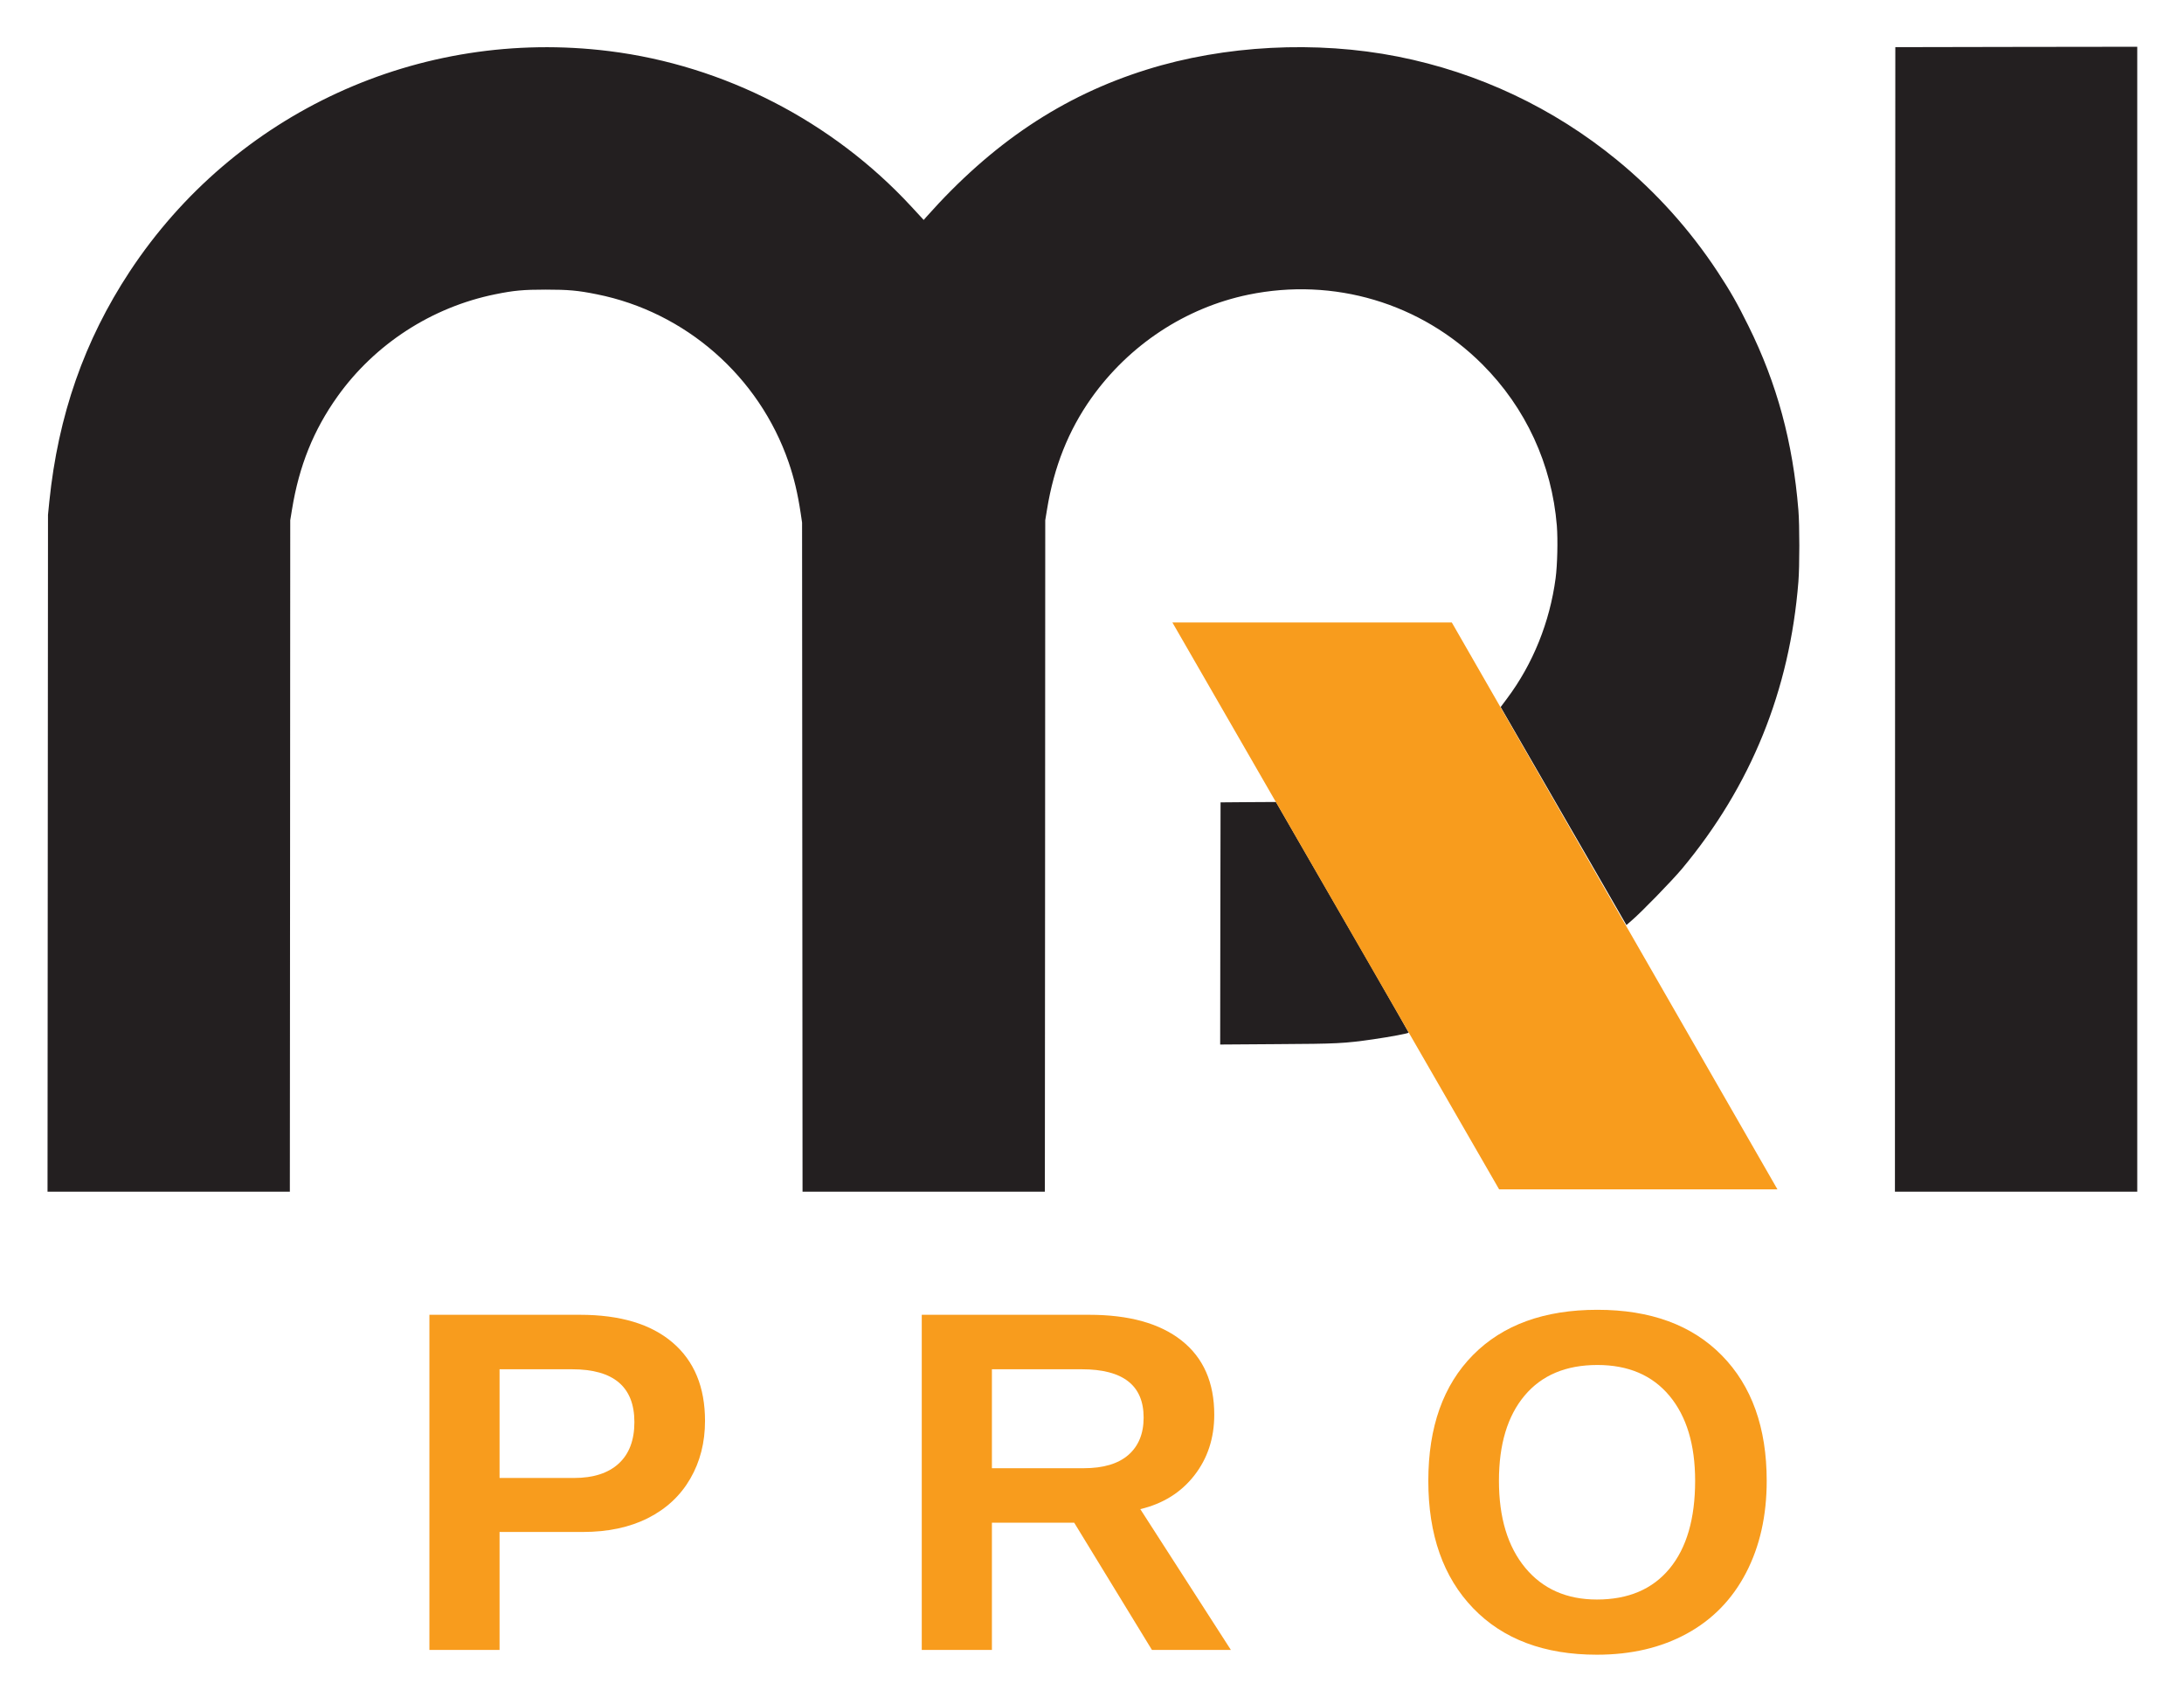
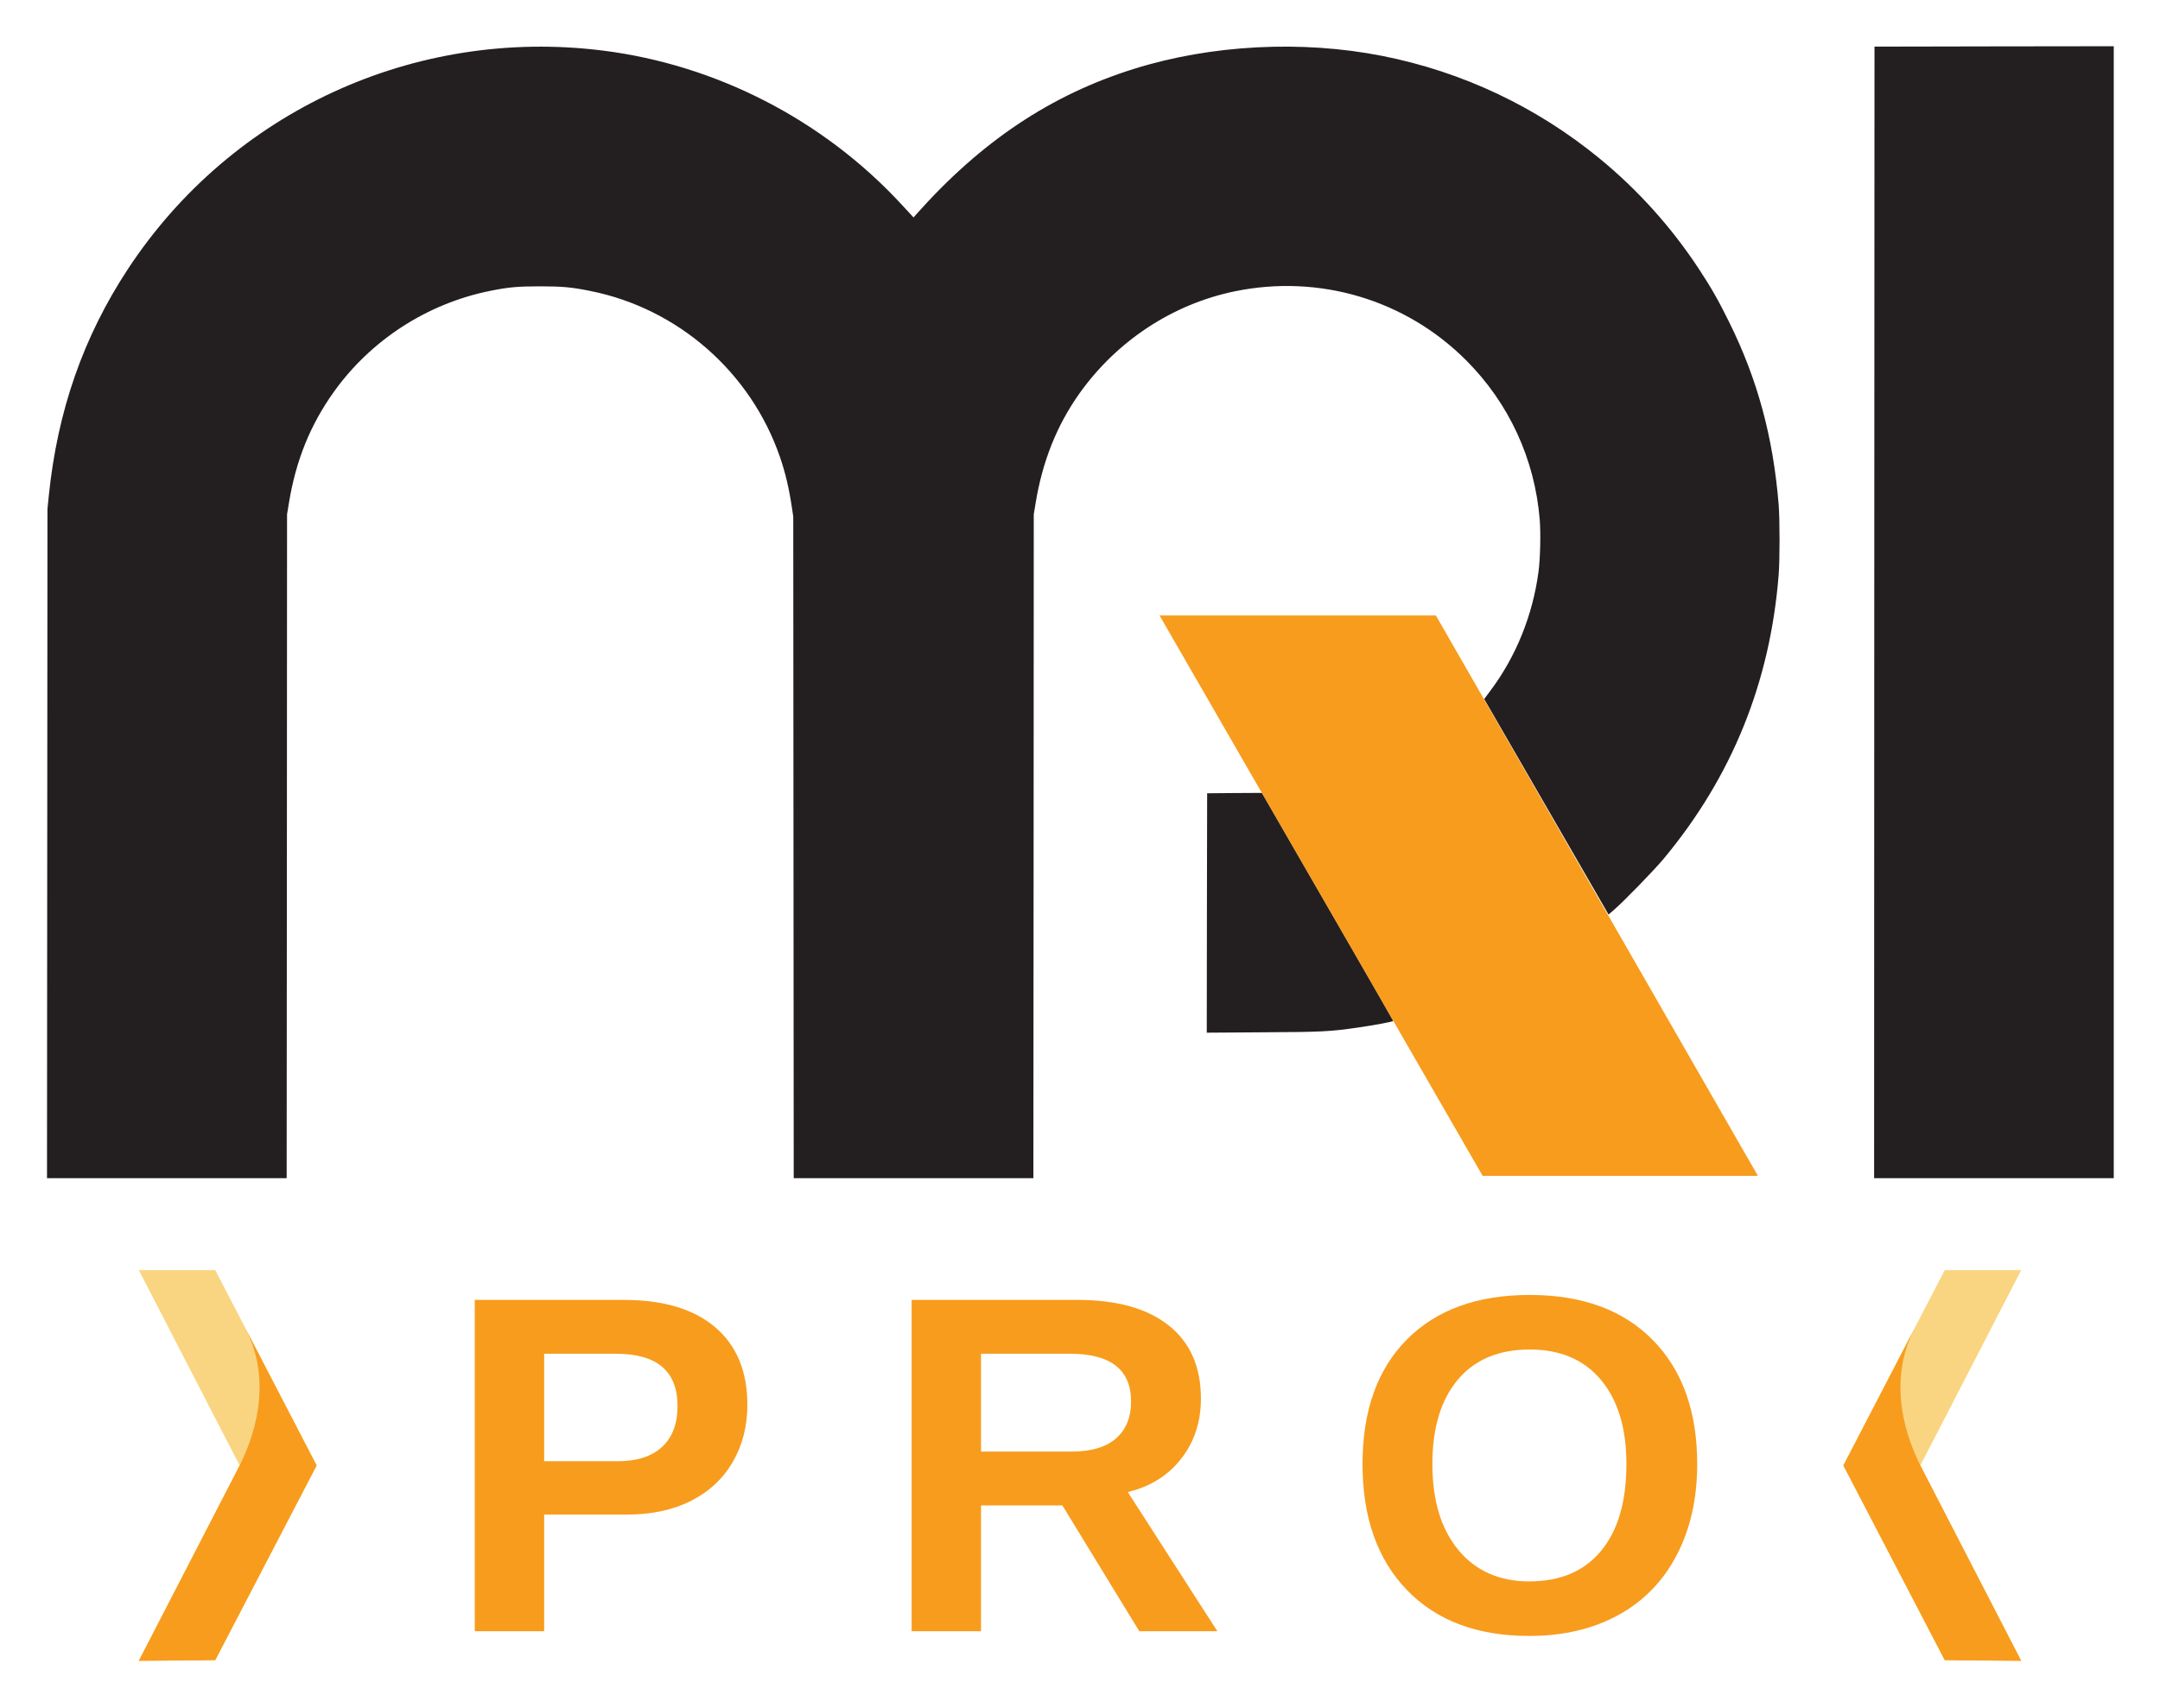
- <svg xmlns="http://www.w3.org/2000/svg" viewBox="44 40 2803 2177">
+ <svg xmlns="http://www.w3.org/2000/svg" viewBox="44 40 2803 2215.7">
  <g transform="translate(0 0) scale(1)">
    <path fill="#231F20" fill-rule="evenodd" d="M105.3 1134.8L105.6 700.5L107.3 683.5C118.6 573.0 152.2 476.9 210.4 388.5C345.1 184.3 582.5 75.2 826.0 105.6C973.3 124.0 1112.2 195.4 1213.5 304.9L1229.5 322.2L1232.9 318.3C1317.1 223.6 1407.6 163.1 1515.5 129.4C1615.6 98.0 1733.3 91.9 1838.0 112.6C1941.5 133.1 2037.8 178.5 2119.5 245.5C2169.3 286.3 2212.8 334.6 2248.6 389.0C2264.7 413.5 2273.9 429.6 2288.0 458.2C2324.7 532.3 2345.0 607.3 2352.1 694.5C2353.7 713.6 2353.7 767.0 2352.1 786.5C2341.0 925.8 2291.4 1048.2 2202.9 1154.5C2190.0 1169.9 2149.9 1211.2 2137.4 1221.7L2131.4 1226.9L2109.4 1188.7C2097.3 1167.7 2061.0 1104.8 2028.7 1048.9L1970.0 947.2L1978.2 936.2C2011.4 891.9 2033.0 838.3 2040.5 782.0C2042.8 764.7 2043.5 732.8 2042.1 714.6C2035.7 635.8 2002.2 563.2 1946.5 507.5C1867.8 428.8 1755.8 395.5 1646.2 418.1C1565.5 434.8 1493.1 482.5 1444.5 551.0C1415.3 592.3 1396.7 638.9 1387.8 693.5L1385.5 707.5L1385.3 1138.2L1385.0 1569.0L1229.5 1569.0L1074.0 1569.0L1073.7 1139.8L1073.4 710.5L1071.7 699.0C1067.8 673.0 1063.1 653.3 1056.1 633.0C1018.2 523.0 923.8 440.3 810.0 417.6C785.8 412.7 773.4 411.6 744.5 411.6C715.7 411.6 703.6 412.7 679.5 417.6C598.2 434.1 525.3 481.3 477.2 548.6C446.4 591.8 427.9 637.7 418.8 693.5L416.5 707.5L416.3 1138.2L416.0 1569.0L260.5 1569.0L105.0 1569.0L105.3 1134.8ZM2476.2 834.8L2476.5 100.5L2631.8 100.2L2787.0 100.0L2787.0 834.5L2787.0 1569.0L2631.5 1569.0L2476.0 1569.0L2476.2 834.8ZM1610.2 1224.8L1610.5 1069.5L1646.0 1069.2L1681.5 1069.0L1682.6 1070.7C1683.2 1071.7 1698.1 1097.5 1715.7 1128.0C1733.3 1158.5 1771.2 1224.1 1799.9 1273.8C1828.5 1323.5 1852.0 1364.5 1852.0 1364.9C1852.0 1365.9 1827.8 1370.4 1806.4 1373.5C1769.4 1378.8 1760.4 1379.3 1682.7 1379.7L1610.0 1380.2L1610.2 1224.8Z" />
    <path fill="#F89C1D" d="M1548.7 838.7 L1907.3 838.7 L2325.2 1566.0 L1968.0 1566.0 Z" />
  </g>
  <g fill="#F89C1D">
-     <path transform="translate(553.3 2157.0) scale(0.3052 -0.3052)" d="M1296 963Q1296 827 1234.0 720.0Q1172 613 1056.5 554.5Q941 496 782 496H432V0H137V1409H770Q1023 1409 1159.5 1292.5Q1296 1176 1296 963ZM999 958Q999 1180 737 1180H432V723H745Q867 723 933.0 783.5Q999 844 999 958Z" />
+     <path transform="translate(618.3 2157.0) scale(0.3052 -0.3052)" d="M1296 963Q1296 827 1234.0 720.0Q1172 613 1056.5 554.5Q941 496 782 496H432V0H137V1409H770Q1023 1409 1159.5 1292.5Q1296 1176 1296 963ZM999 958Q999 1180 737 1180H432V723H745Q867 723 933.0 783.5Q999 844 999 958Z" />
    <path transform="translate(1185.2 2157.0) scale(0.3052 -0.3052)" d="M1105 0 778 535H432V0H137V1409H841Q1093 1409 1230.0 1300.5Q1367 1192 1367 989Q1367 841 1283.0 733.5Q1199 626 1056 592L1437 0ZM1070 977Q1070 1180 810 1180H432V764H818Q942 764 1006.0 820.0Q1070 876 1070 977Z" />
-     <path transform="translate(1851.5 2157.0) scale(0.3052 -0.3052)" d="M1507 711Q1507 491 1420.0 324.0Q1333 157 1171.0 68.5Q1009 -20 793 -20Q461 -20 272.5 175.5Q84 371 84 711Q84 1050 272.0 1240.0Q460 1430 795 1430Q1130 1430 1318.5 1238.0Q1507 1046 1507 711ZM1206 711Q1206 939 1098.0 1068.5Q990 1198 795 1198Q597 1198 489.0 1069.5Q381 941 381 711Q381 479 491.5 345.5Q602 212 793 212Q991 212 1098.5 342.0Q1206 472 1206 711Z" />
+     <path transform="translate(1786.5 2157.0) scale(0.3052 -0.3052)" d="M1507 711Q1507 491 1420.0 324.0Q1333 157 1171.0 68.5Q1009 -20 793 -20Q461 -20 272.5 175.5Q84 371 84 711Q84 1050 272.0 1240.0Q460 1430 795 1430Q1130 1430 1318.5 1238.0Q1507 1046 1507 711ZM1206 711Q1206 939 1098.0 1068.5Q990 1198 795 1198Q597 1198 489.0 1069.5Q381 941 381 711Q381 479 491.5 345.5Q602 212 793 212Q991 212 1098.5 342.0Q1206 472 1206 711Z" />
  </g>
+   <path transform="translate(224.1 1688.3) scale(4.0386 -4.0386) translate(-366.37 -125.637)" fill="#F9D581" d="m 366.37,0.077 24.566,0.201 32.587,62.58 -32.587,62.78 H 366.37 l 32.408,-62.78 z" />
+   <path transform="translate(224.1 1688.3) scale(4.0386 -4.0386) translate(-366.37 -125.637)" fill="#F89C1D" d="m 366.37,0.077 24.566,0.201 32.587,62.58 -23.002,44.291 c 9.459,-18.14 2.227,-36.307 -1.743,-44.291 z" />
+   <path transform="translate(2666.9 1688.3) scale(-4.0386 -4.0386) translate(-366.37 -125.637)" fill="#F9D581" d="m 366.37,0.077 24.566,0.201 32.587,62.58 -32.587,62.78 H 366.37 l 32.408,-62.78 z" />
+   <path transform="translate(2666.9 1688.3) scale(-4.0386 -4.0386) translate(-366.37 -125.637)" fill="#F89C1D" d="m 366.37,0.077 24.566,0.201 32.587,62.58 -23.002,44.291 c 9.459,-18.14 2.227,-36.307 -1.743,-44.291 z" />
</svg>
